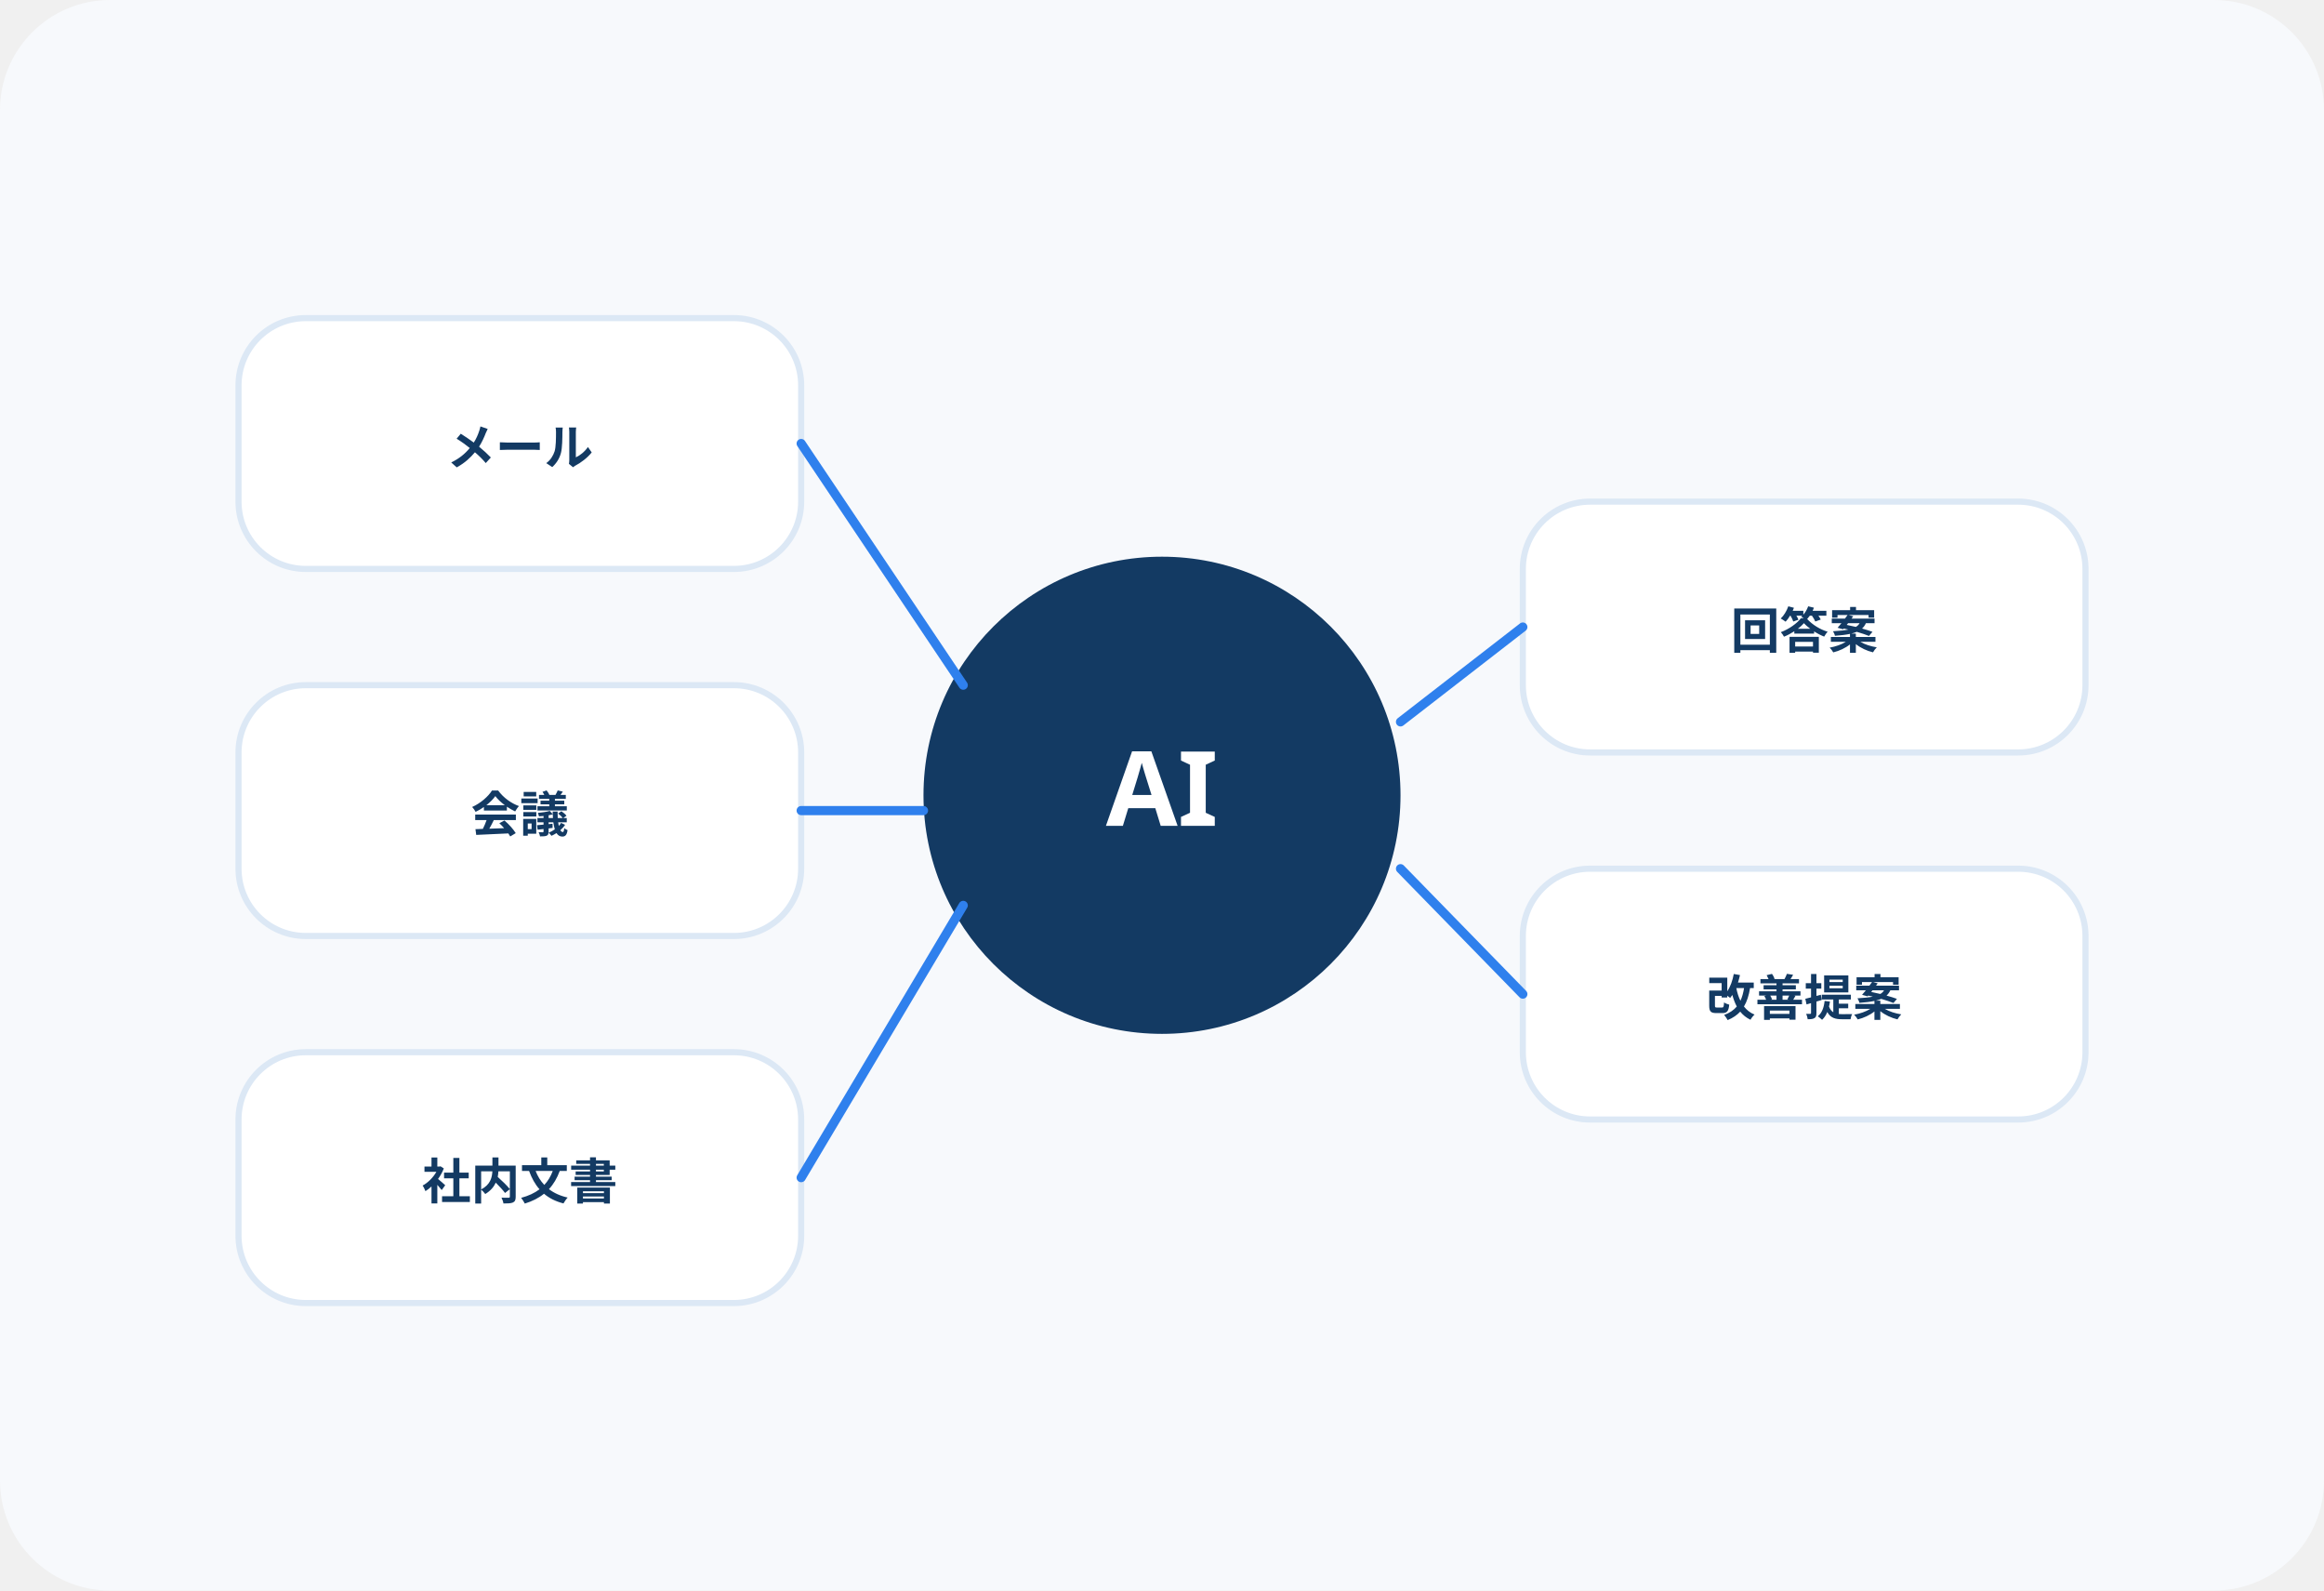
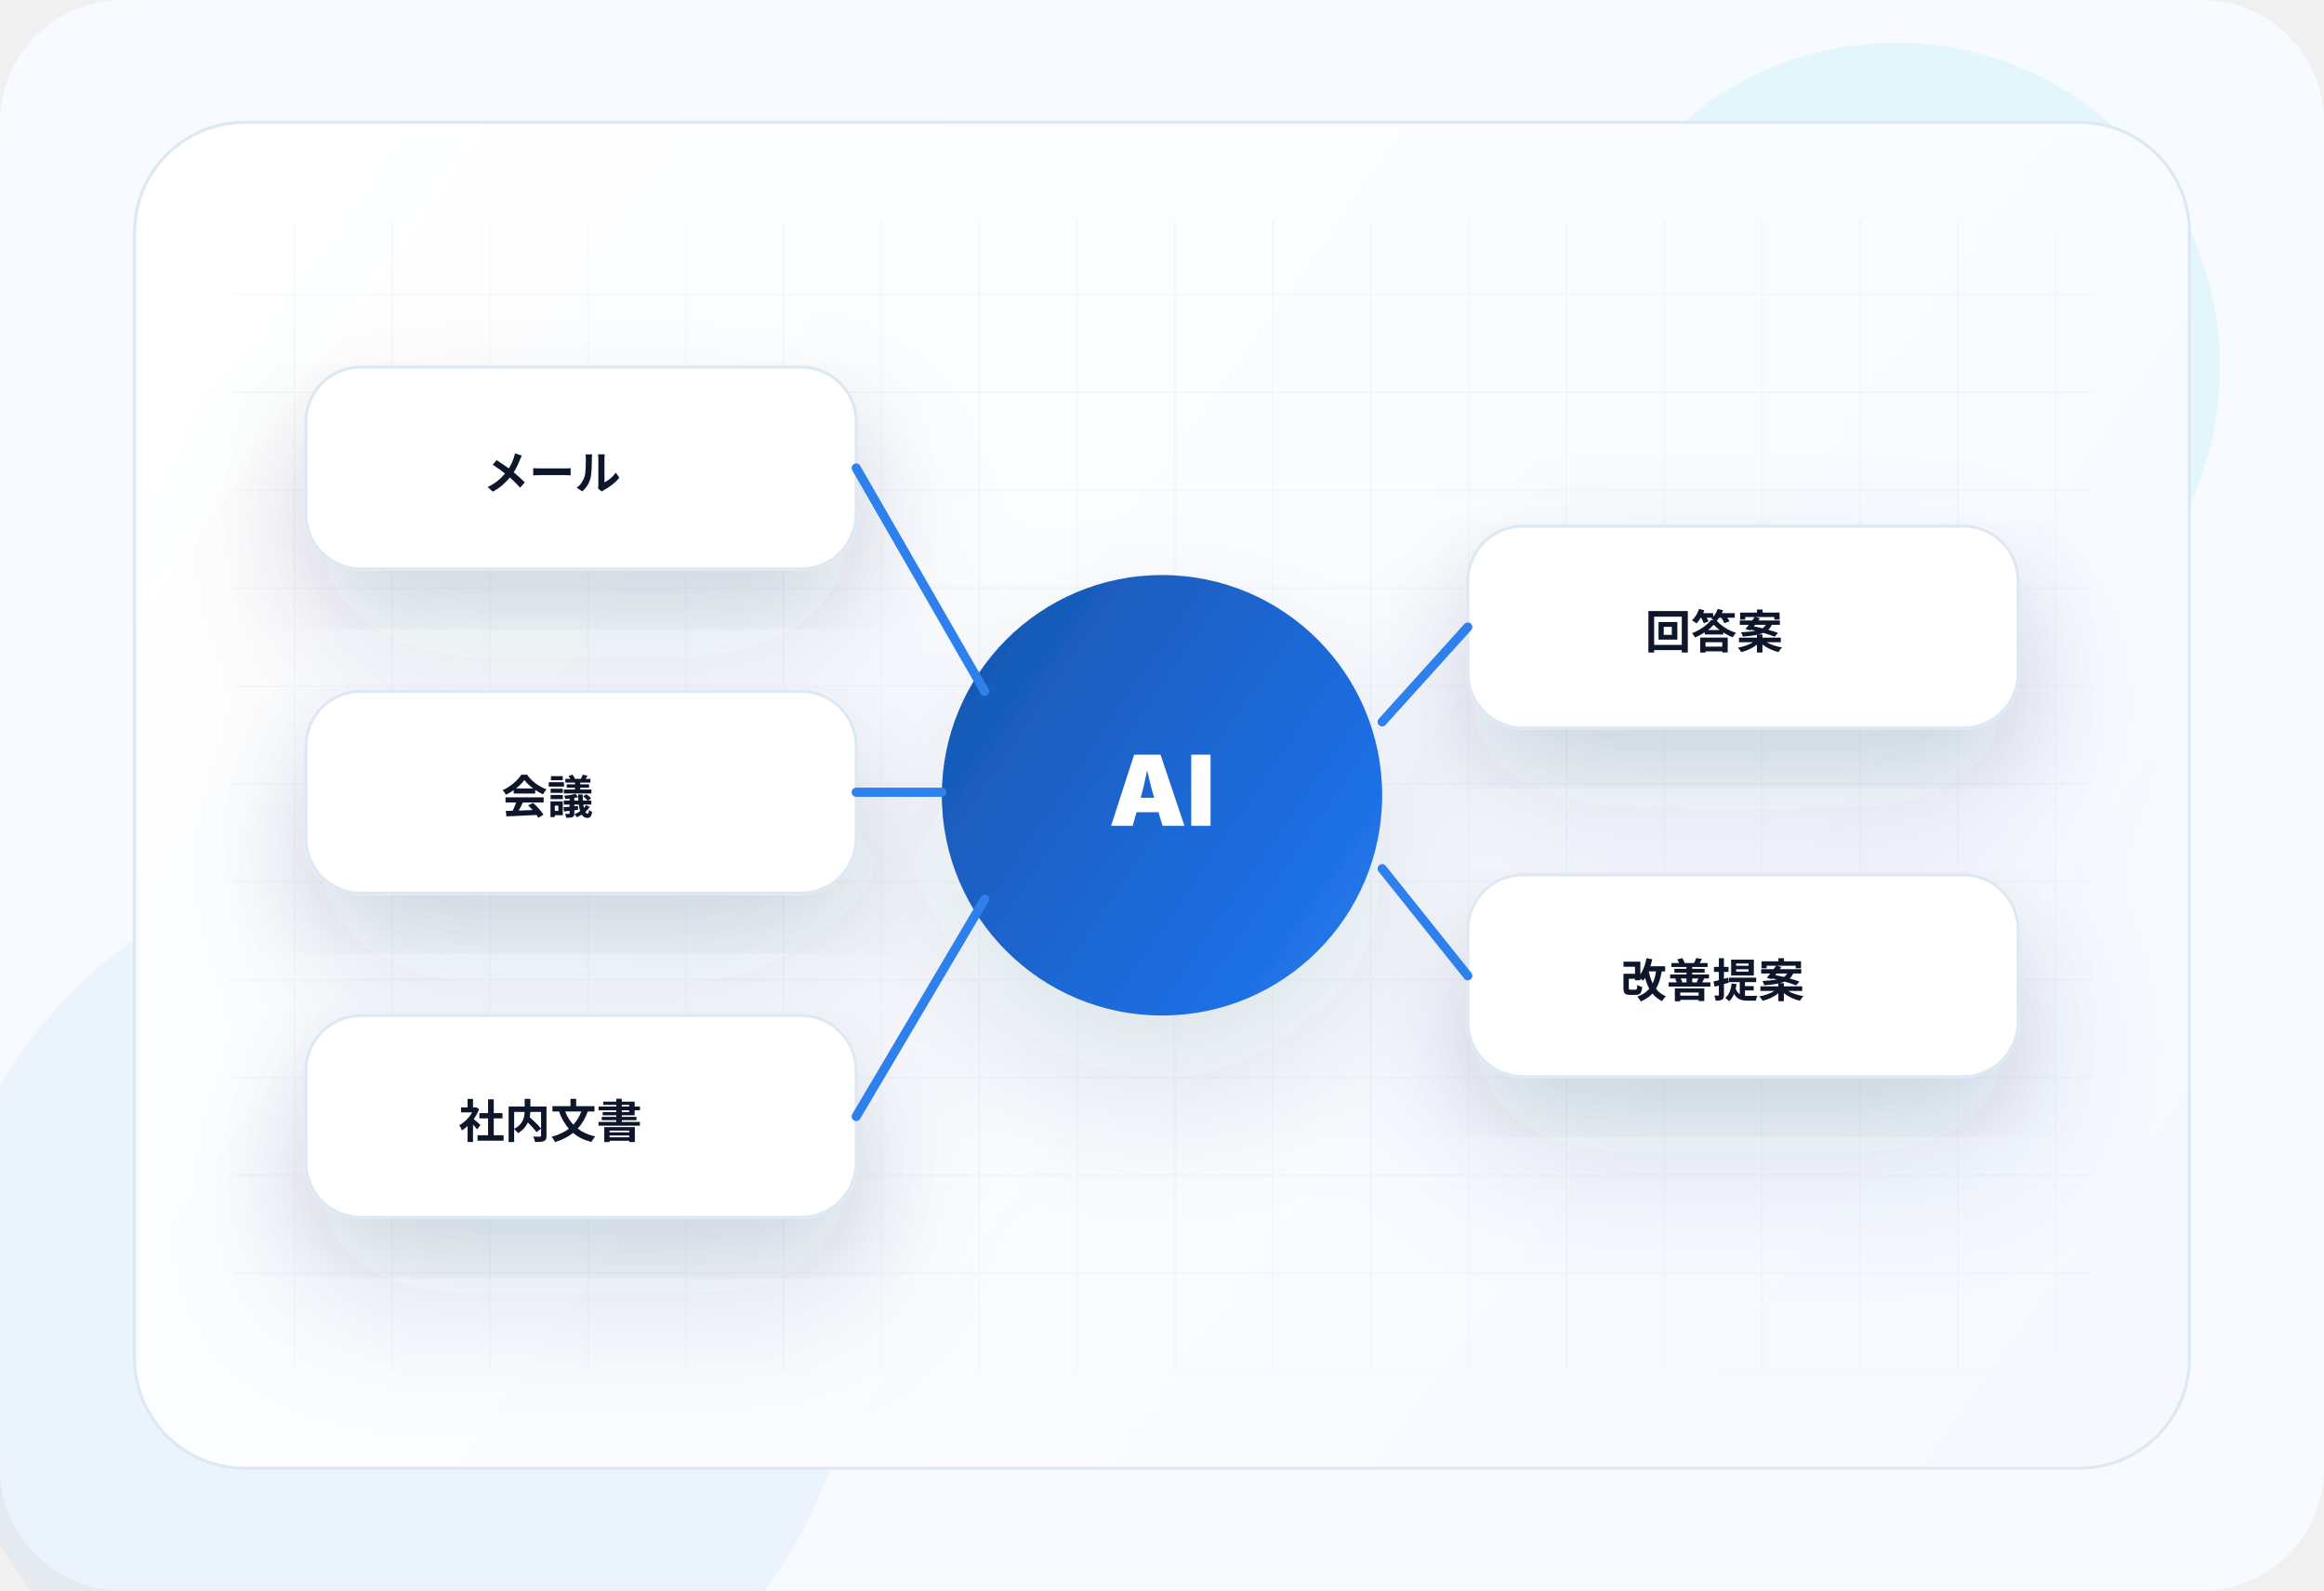
- <svg xmlns="http://www.w3.org/2000/svg" width="760" height="520" viewBox="0 0 760 520" role="img" aria-labelledby="title desc">
-   <rect width="760" height="520" rx="36" fill="#F7F9FC" />
-   <g fill="#fff" stroke="#DCE8F5" stroke-width="2">
-     <rect x="78" y="104" width="184" height="82" rx="22" />
-     <rect x="78" y="224" width="184" height="82" rx="22" />
-     <rect x="78" y="344" width="184" height="82" rx="22" />
-     <rect x="498" y="164" width="184" height="82" rx="22" />
-     <rect x="498" y="284" width="184" height="82" rx="22" />
-   </g>
-   <circle cx="380" cy="260" r="78" fill="#133A63" />
-   <text x="380" y="270" text-anchor="middle" font-family="Manrope,sans-serif" font-size="34" font-weight="900" fill="#fff">AI</text>
-   <g stroke="#2F80ED" stroke-width="3" stroke-linecap="round" fill="none">
-     <path d="M262 145 315 224" />
-     <path d="M262 265h40" />
-     <path d="M262 385 315 296" />
-     <path d="M458 236 498 205" />
-     <path d="M458 284 498 325" />
-   </g>
-   <g font-family="'Noto Sans JP',sans-serif" font-size="16" font-weight="800" fill="#133A63">
-     <text x="170" y="152" text-anchor="middle">メール</text>
-     <text x="170" y="272" text-anchor="middle">会議</text>
-     <text x="170" y="392" text-anchor="middle">社内文書</text>
-     <text x="590" y="212" text-anchor="middle">回答案</text>
-     <text x="590" y="332" text-anchor="middle">改善提案</text>
+ <svg xmlns="http://www.w3.org/2000/svg" width="760" height="520" viewBox="0 0 760 520" role="img" aria-labelledby="cases-title cases-desc">
+   <defs>
+     <linearGradient id="cases-blue" x1="96" y1="70" x2="660" y2="456" gradientUnits="userSpaceOnUse">
+       <stop offset="0" stop-color="#0B2D57" />
+       <stop offset=".58" stop-color="#1F6FE5" />
+       <stop offset="1" stop-color="#34D4F4" />
+     </linearGradient>
+     <linearGradient id="cases-surface" x1="80" y1="48" x2="680" y2="472" gradientUnits="userSpaceOnUse">
+       <stop offset="0" stop-color="#FFFFFF" />
+       <stop offset="1" stop-color="#F5F9FF" />
+     </linearGradient>
+     <filter id="cases-shadow" x="-20%" y="-20%" width="140%" height="150%">
+       <feDropShadow dx="0" dy="24" stdDeviation="24" flood-color="#0B2D57" flood-opacity=".12" />
+     </filter>
+     <filter id="cases-soft" x="-20%" y="-20%" width="140%" height="150%">
+       <feDropShadow dx="0" dy="12" stdDeviation="14" flood-color="#0B2D57" flood-opacity=".08" />
+     </filter>
+     <pattern id="cases-grid" width="32" height="32" patternUnits="userSpaceOnUse">
+       <path d="M32 0H0v32" fill="none" stroke="#D7E5F5" stroke-width="1" opacity=".55" />
+     </pattern>
+   </defs>
+   <rect width="760" height="520" rx="40" fill="#F7FAFE" />
+   <circle cx="620" cy="120" r="106" fill="#78E0F2" opacity=".16" />
+   <circle cx="130" cy="430" r="150" fill="#2F80ED" opacity=".06" />
+   <rect x="44" y="40" width="672" height="440" rx="36" fill="url(#cases-surface)" stroke="#DDE8F5" />
+   <rect x="76" y="72" width="608" height="376" rx="28" fill="url(#cases-grid)" opacity=".45" />
+   <g filter="url(#cases-shadow)">
+     <circle cx="380" cy="260" r="72" fill="url(#cases-blue)" />
+     <text x="380" y="270" text-anchor="middle" font-family="Manrope, Inter, sans-serif" font-size="32" font-weight="900" fill="#fff">AI</text>
+     <rect x="100" y="120" width="180" height="66" rx="18" fill="#FFFFFF" stroke="#DDE8F5" filter="url(#cases-soft)" />
+     <text x="158" y="160" font-family="Noto Sans JP, Manrope, sans-serif" font-size="15" font-weight="800" fill="#0F172A">メール</text>
+     <rect x="100" y="226" width="180" height="66" rx="18" fill="#FFFFFF" stroke="#DDE8F5" filter="url(#cases-soft)" />
+     <text x="164" y="266" font-family="Noto Sans JP, Manrope, sans-serif" font-size="15" font-weight="800" fill="#0F172A">会議</text>
+     <rect x="100" y="332" width="180" height="66" rx="18" fill="#FFFFFF" stroke="#DDE8F5" filter="url(#cases-soft)" />
+     <text x="150" y="372" font-family="Noto Sans JP, Manrope, sans-serif" font-size="15" font-weight="800" fill="#0F172A">社内文書</text>
+     <rect x="480" y="172" width="180" height="66" rx="18" fill="#FFFFFF" stroke="#DDE8F5" filter="url(#cases-soft)" />
+     <text x="538" y="212" font-family="Noto Sans JP, Manrope, sans-serif" font-size="15" font-weight="800" fill="#0F172A">回答案</text>
+     <rect x="480" y="286" width="180" height="66" rx="18" fill="#FFFFFF" stroke="#DDE8F5" filter="url(#cases-soft)" />
+     <text x="530" y="326" font-family="Noto Sans JP, Manrope, sans-serif" font-size="15" font-weight="800" fill="#0F172A">改善提案</text>
+     <path d="M280 153L322 226" stroke="#2F80ED" stroke-width="3" stroke-linecap="round" />
+     <path d="M280 259L308 259" stroke="#2F80ED" stroke-width="3" stroke-linecap="round" />
+     <path d="M280 365L322 294" stroke="#2F80ED" stroke-width="3" stroke-linecap="round" />
+     <path d="M452 236L480 205" stroke="#2F80ED" stroke-width="3" stroke-linecap="round" />
+     <path d="M452 284L480 319" stroke="#2F80ED" stroke-width="3" stroke-linecap="round" />
  </g>
</svg>
